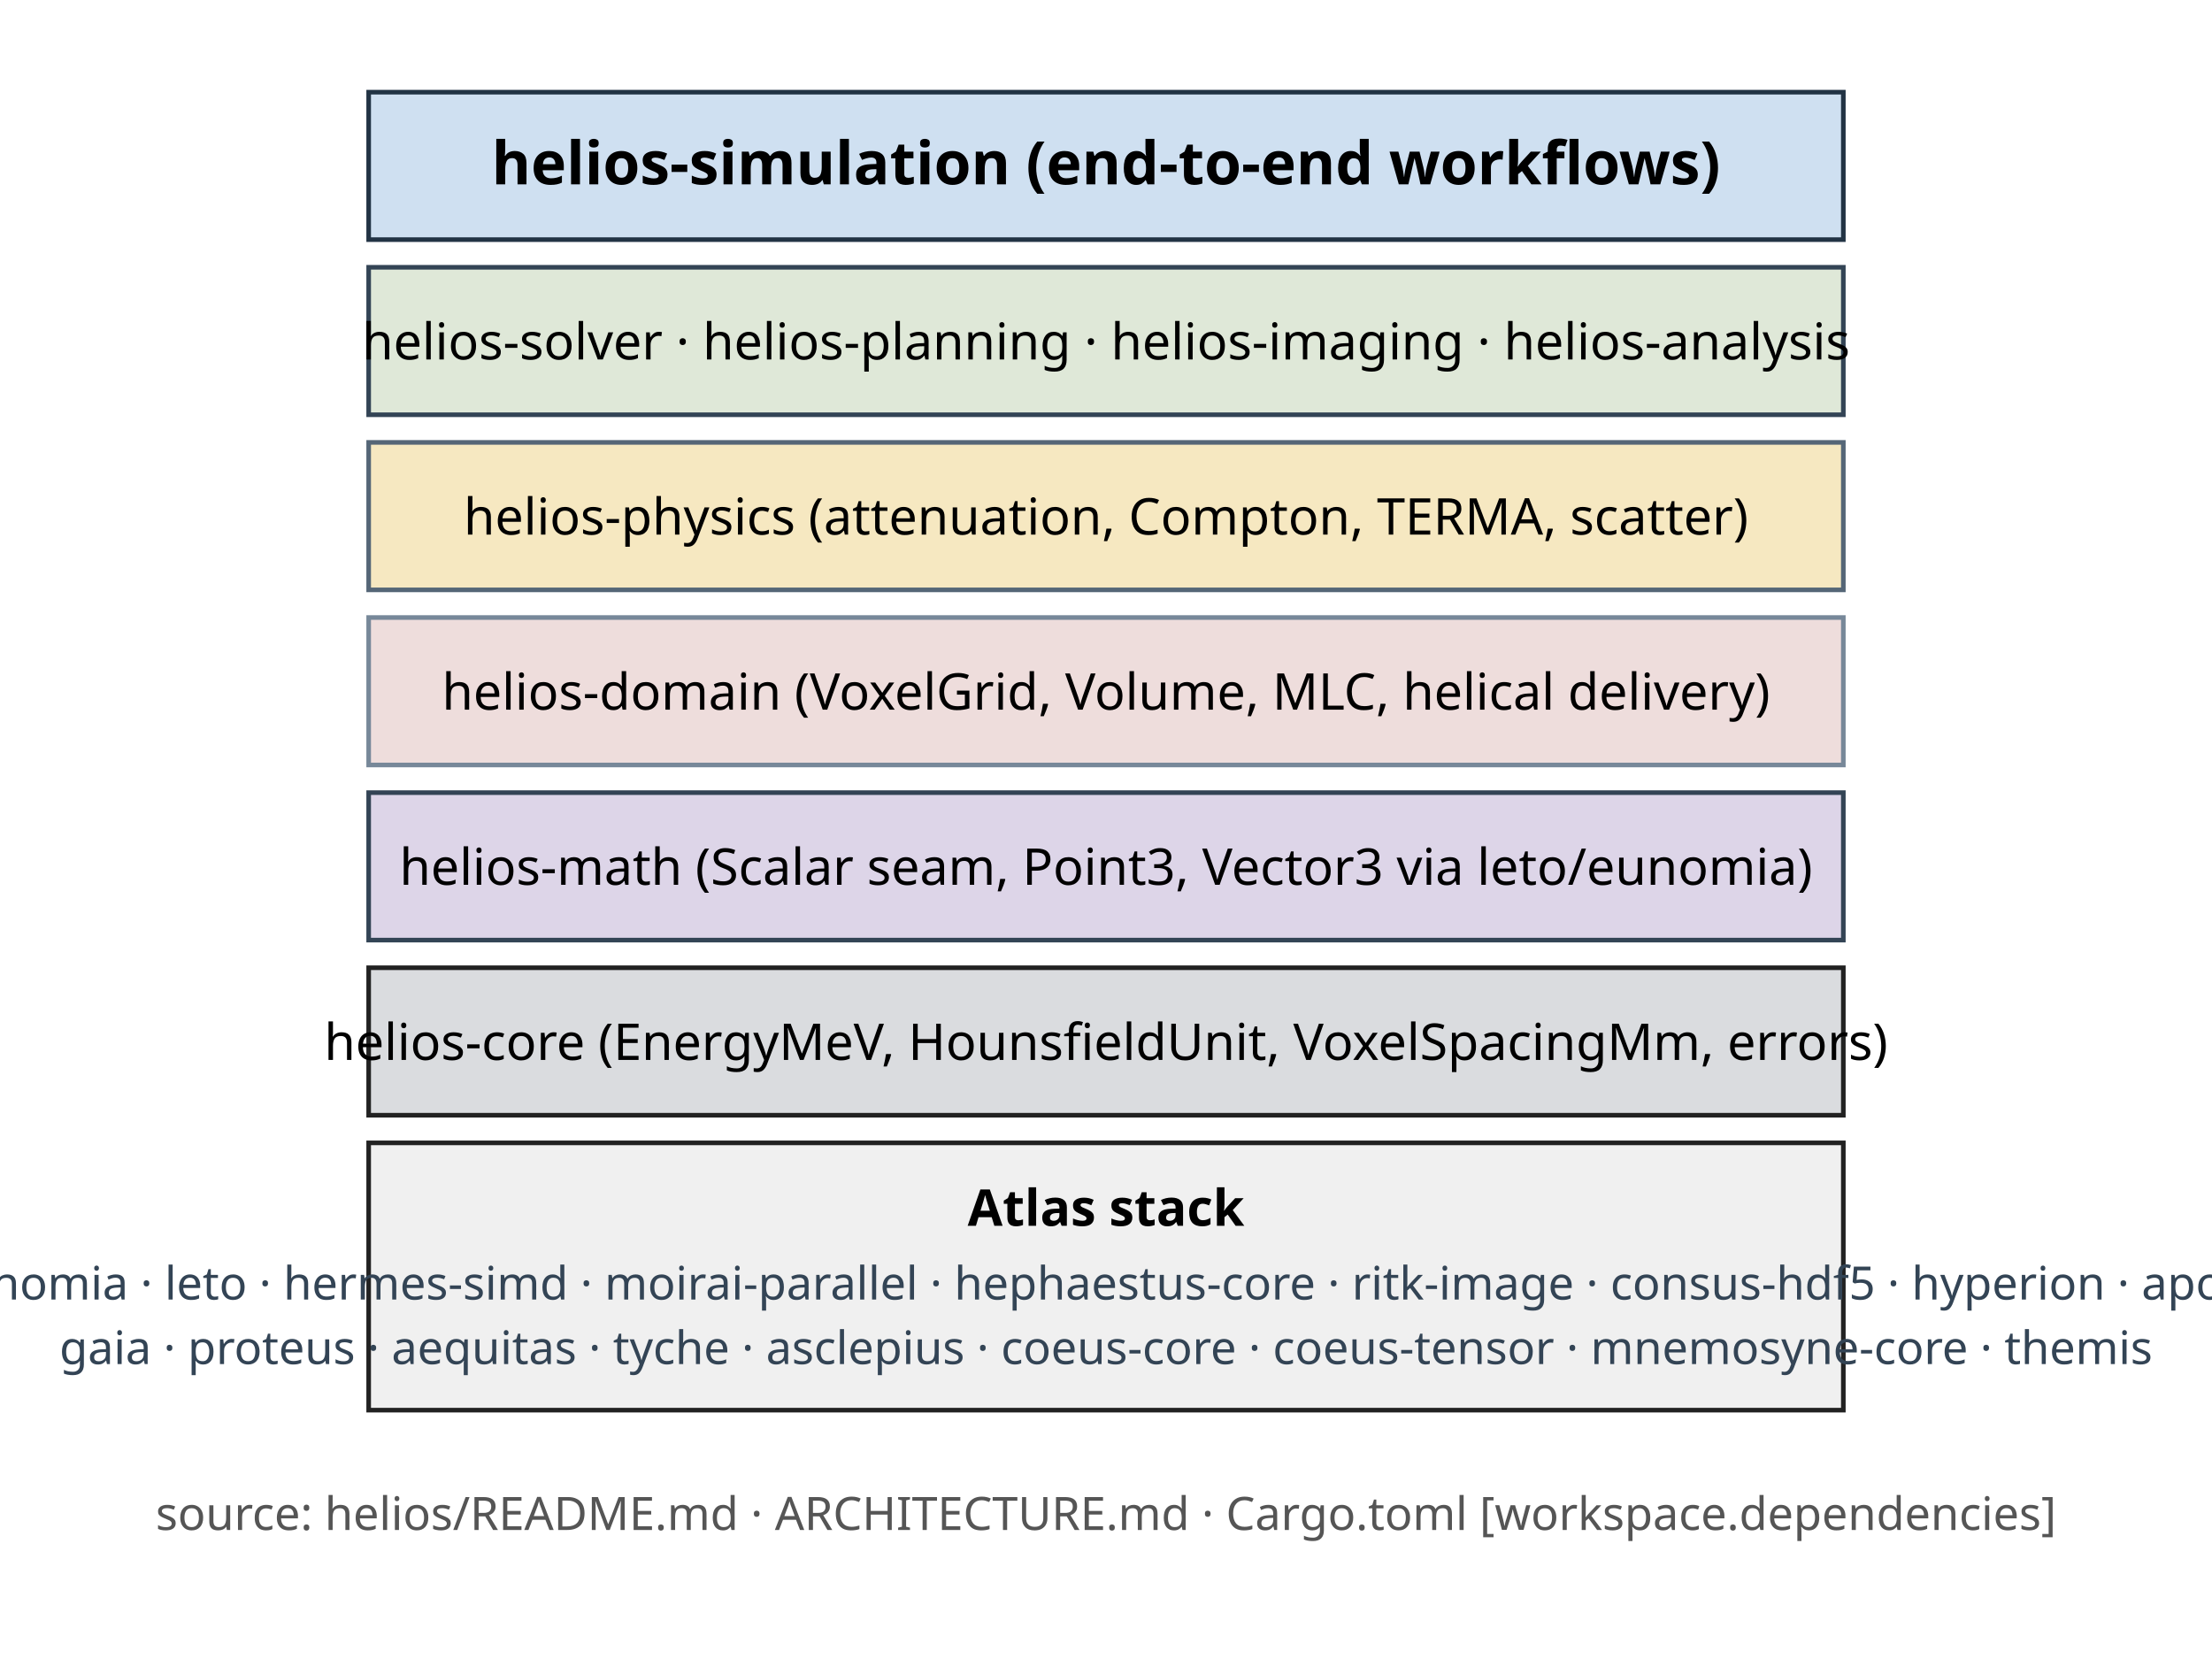
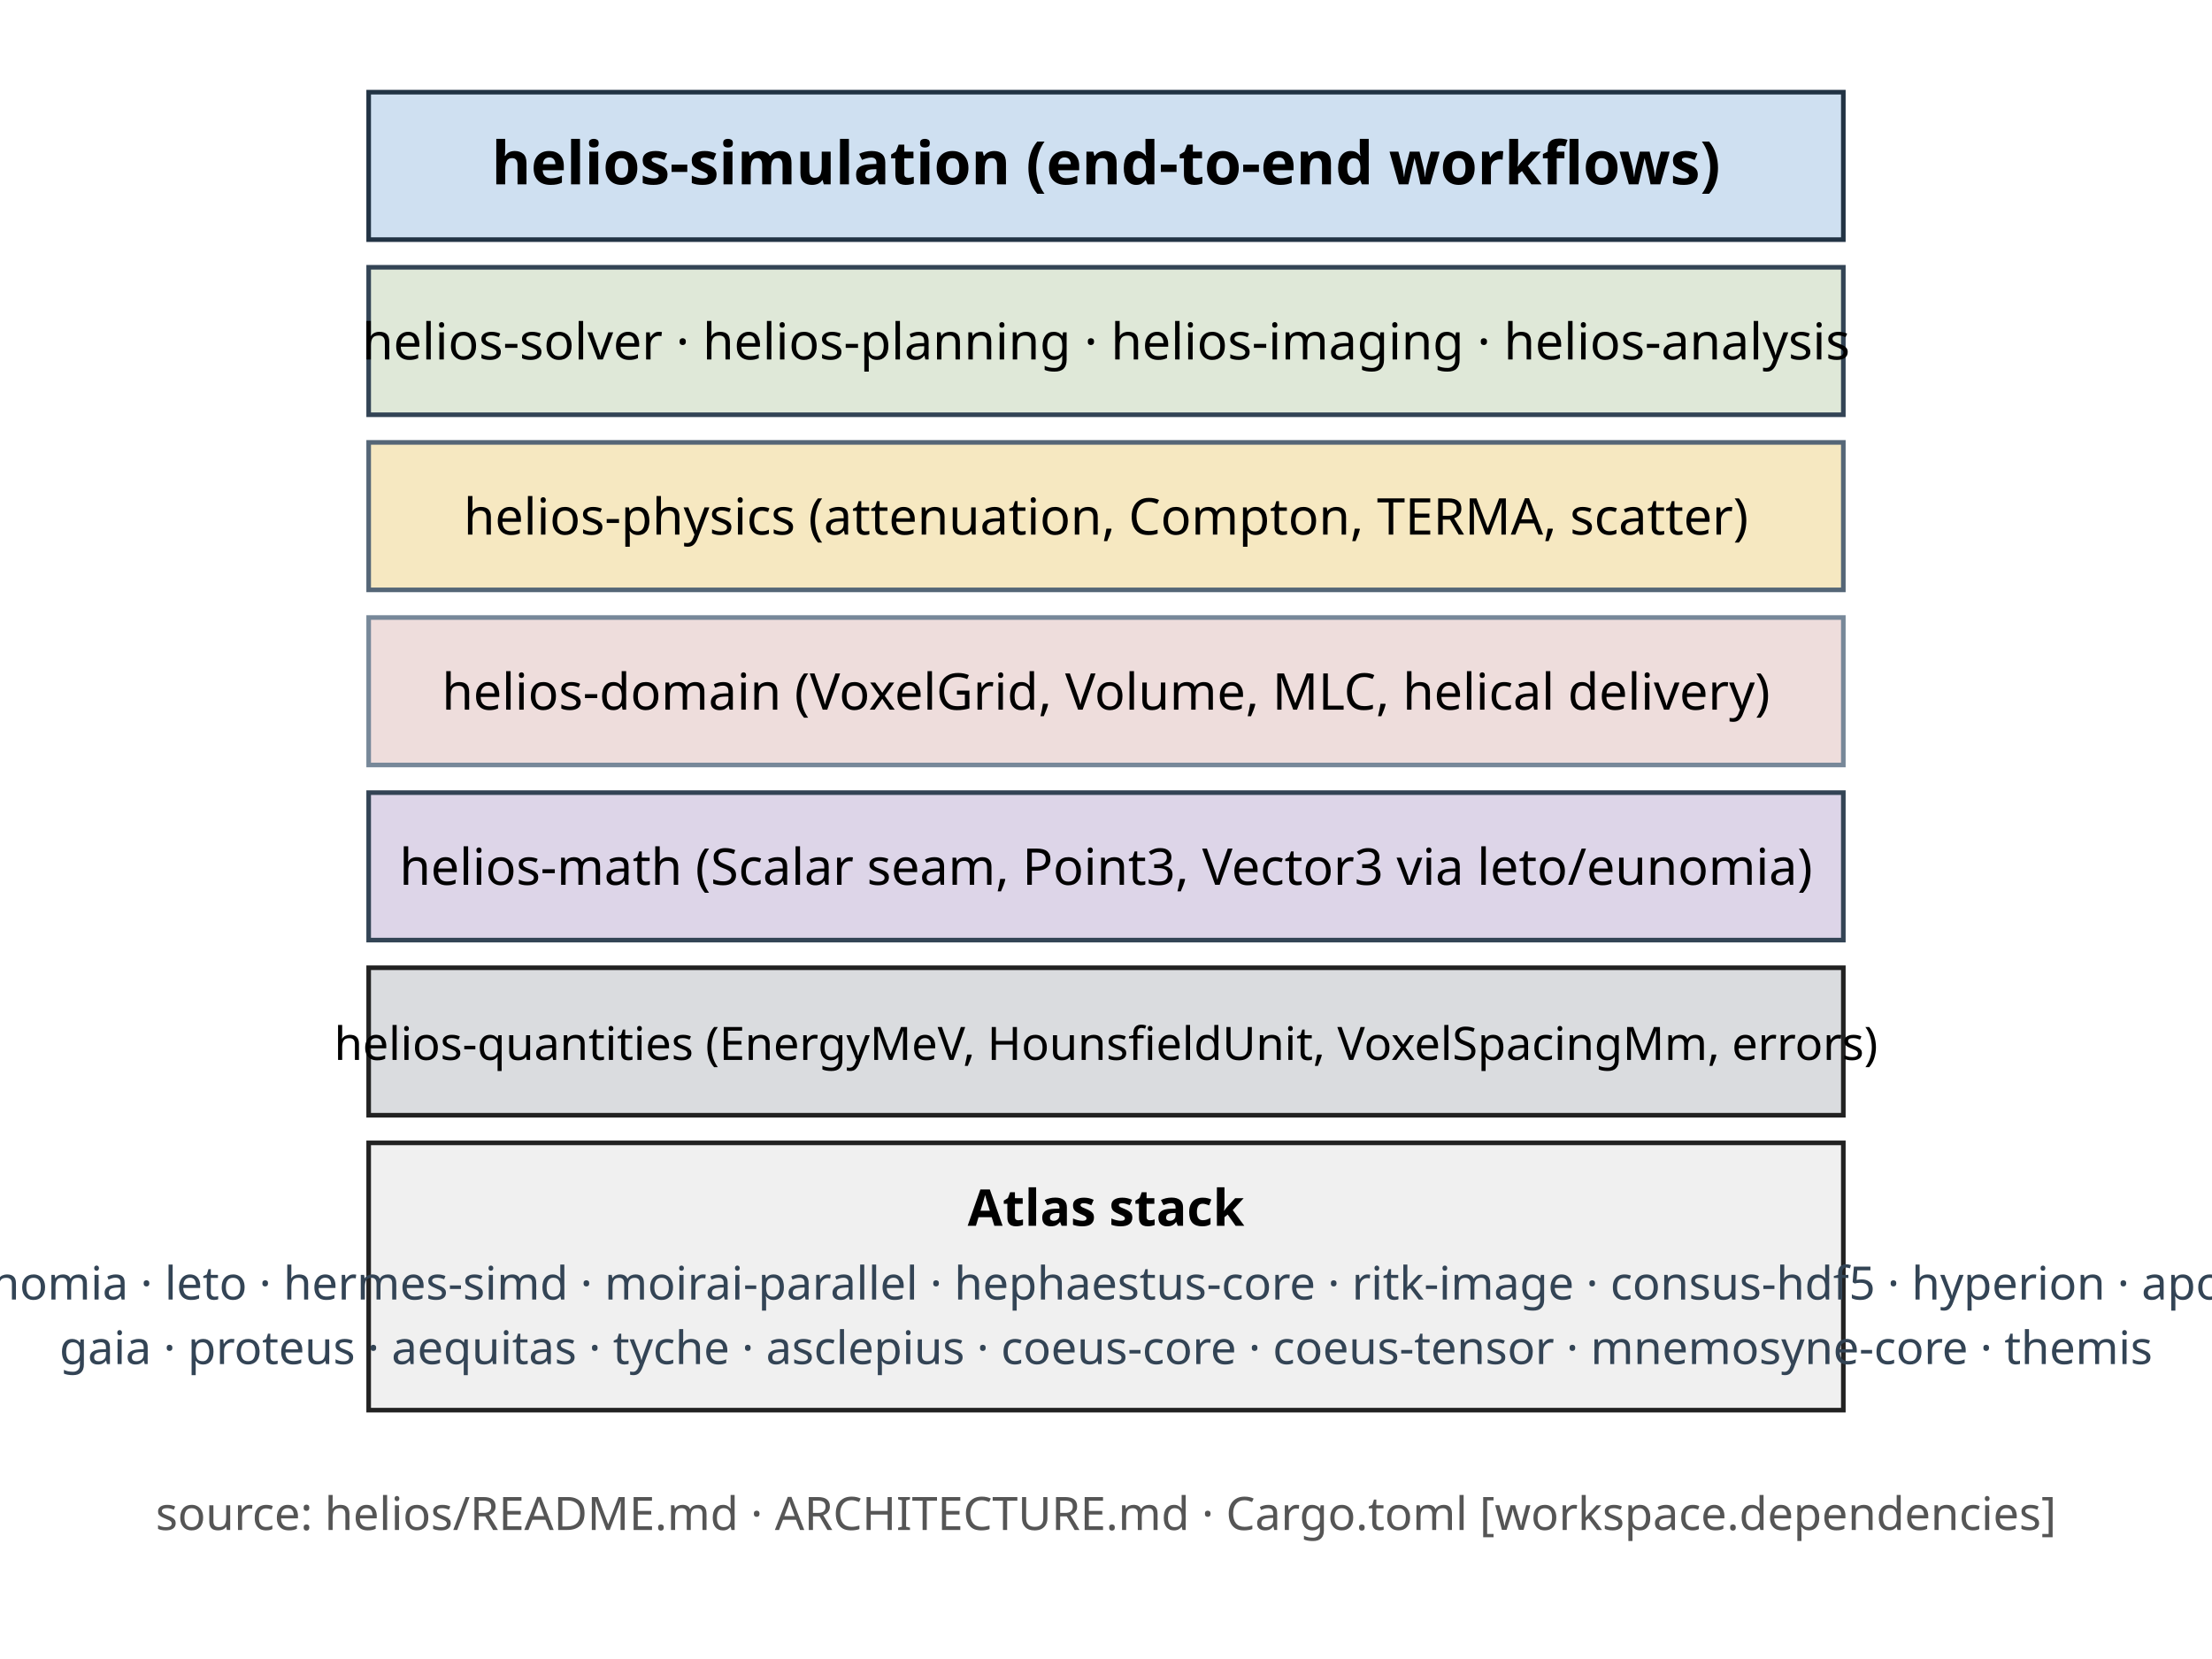
<svg xmlns="http://www.w3.org/2000/svg" viewBox="0 0 480 360" font-family="sans-serif" font-size="12" role="img" aria-label="Helios layered architecture on the Atlas stack">
  <g font-family="sans-serif">
    <rect x="80" y="20" width="320" height="32" fill="#cfe0f1" stroke="#234" />
    <text x="240" y="40" text-anchor="middle" font-size="13" font-weight="bold">helios-simulation  (end-to-end workflows)</text>
    <rect x="80" y="58" width="320" height="32" fill="#dfe8d8" stroke="#345" />
    <text x="240" y="78" text-anchor="middle" font-size="11">helios-solver  ·  helios-planning  ·  helios-imaging  ·  helios-analysis</text>
    <rect x="80" y="96" width="320" height="32" fill="#f6e8c1" stroke="#567" />
    <text x="240" y="116" text-anchor="middle" font-size="11">helios-physics  (attenuation, Compton, TERMA, scatter)</text>
    <rect x="80" y="134" width="320" height="32" fill="#eedddc" stroke="#789" />
    <text x="240" y="154" text-anchor="middle" font-size="11">helios-domain  (VoxelGrid, Volume, MLC, helical delivery)</text>
    <rect x="80" y="172" width="320" height="32" fill="#ddd5e8" stroke="#345" />
    <text x="240" y="192" text-anchor="middle" font-size="11">helios-math  (Scalar seam, Point3, Vector3 via leto/eunomia)</text>
    <rect x="80" y="210" width="320" height="32" fill="#dadcdf" stroke="#222" />
-     <text x="240" y="230" text-anchor="middle" font-size="11">helios-core  (EnergyMeV, HounsfieldUnit, VoxelSpacingMm, errors)</text>
+     <text x="240" y="230" text-anchor="middle" font-size="10">helios-quantities (EnergyMeV, HounsfieldUnit, VoxelSpacingMm, errors)</text>
    <rect x="80" y="248" width="320" height="58" fill="#f0f0f0" stroke="#222" />
    <text x="240" y="266" text-anchor="middle" font-size="11" font-weight="bold">Atlas stack</text>
    <text x="240" y="282" text-anchor="middle" font-size="10" fill="#345">eunomia  ·  leto  ·  hermes-simd  ·  moirai-parallel  ·  hephaestus-core  ·  ritk-image  ·  consus-hdf5  ·  hyperion  ·  apollo</text>
    <text x="240" y="296" text-anchor="middle" font-size="10" fill="#345">gaia  ·  proteus  ·  aequitas  ·  tyche  ·  asclepius  ·  coeus-core  ·  coeus-tensor  ·  mnemosyne-core  ·  themis</text>
  </g>
  <text x="240" y="332" text-anchor="middle" font-size="10" fill="#555">source: helios/README.md · ARCHITECTURE.md · Cargo.toml [workspace.dependencies]</text>
</svg>
